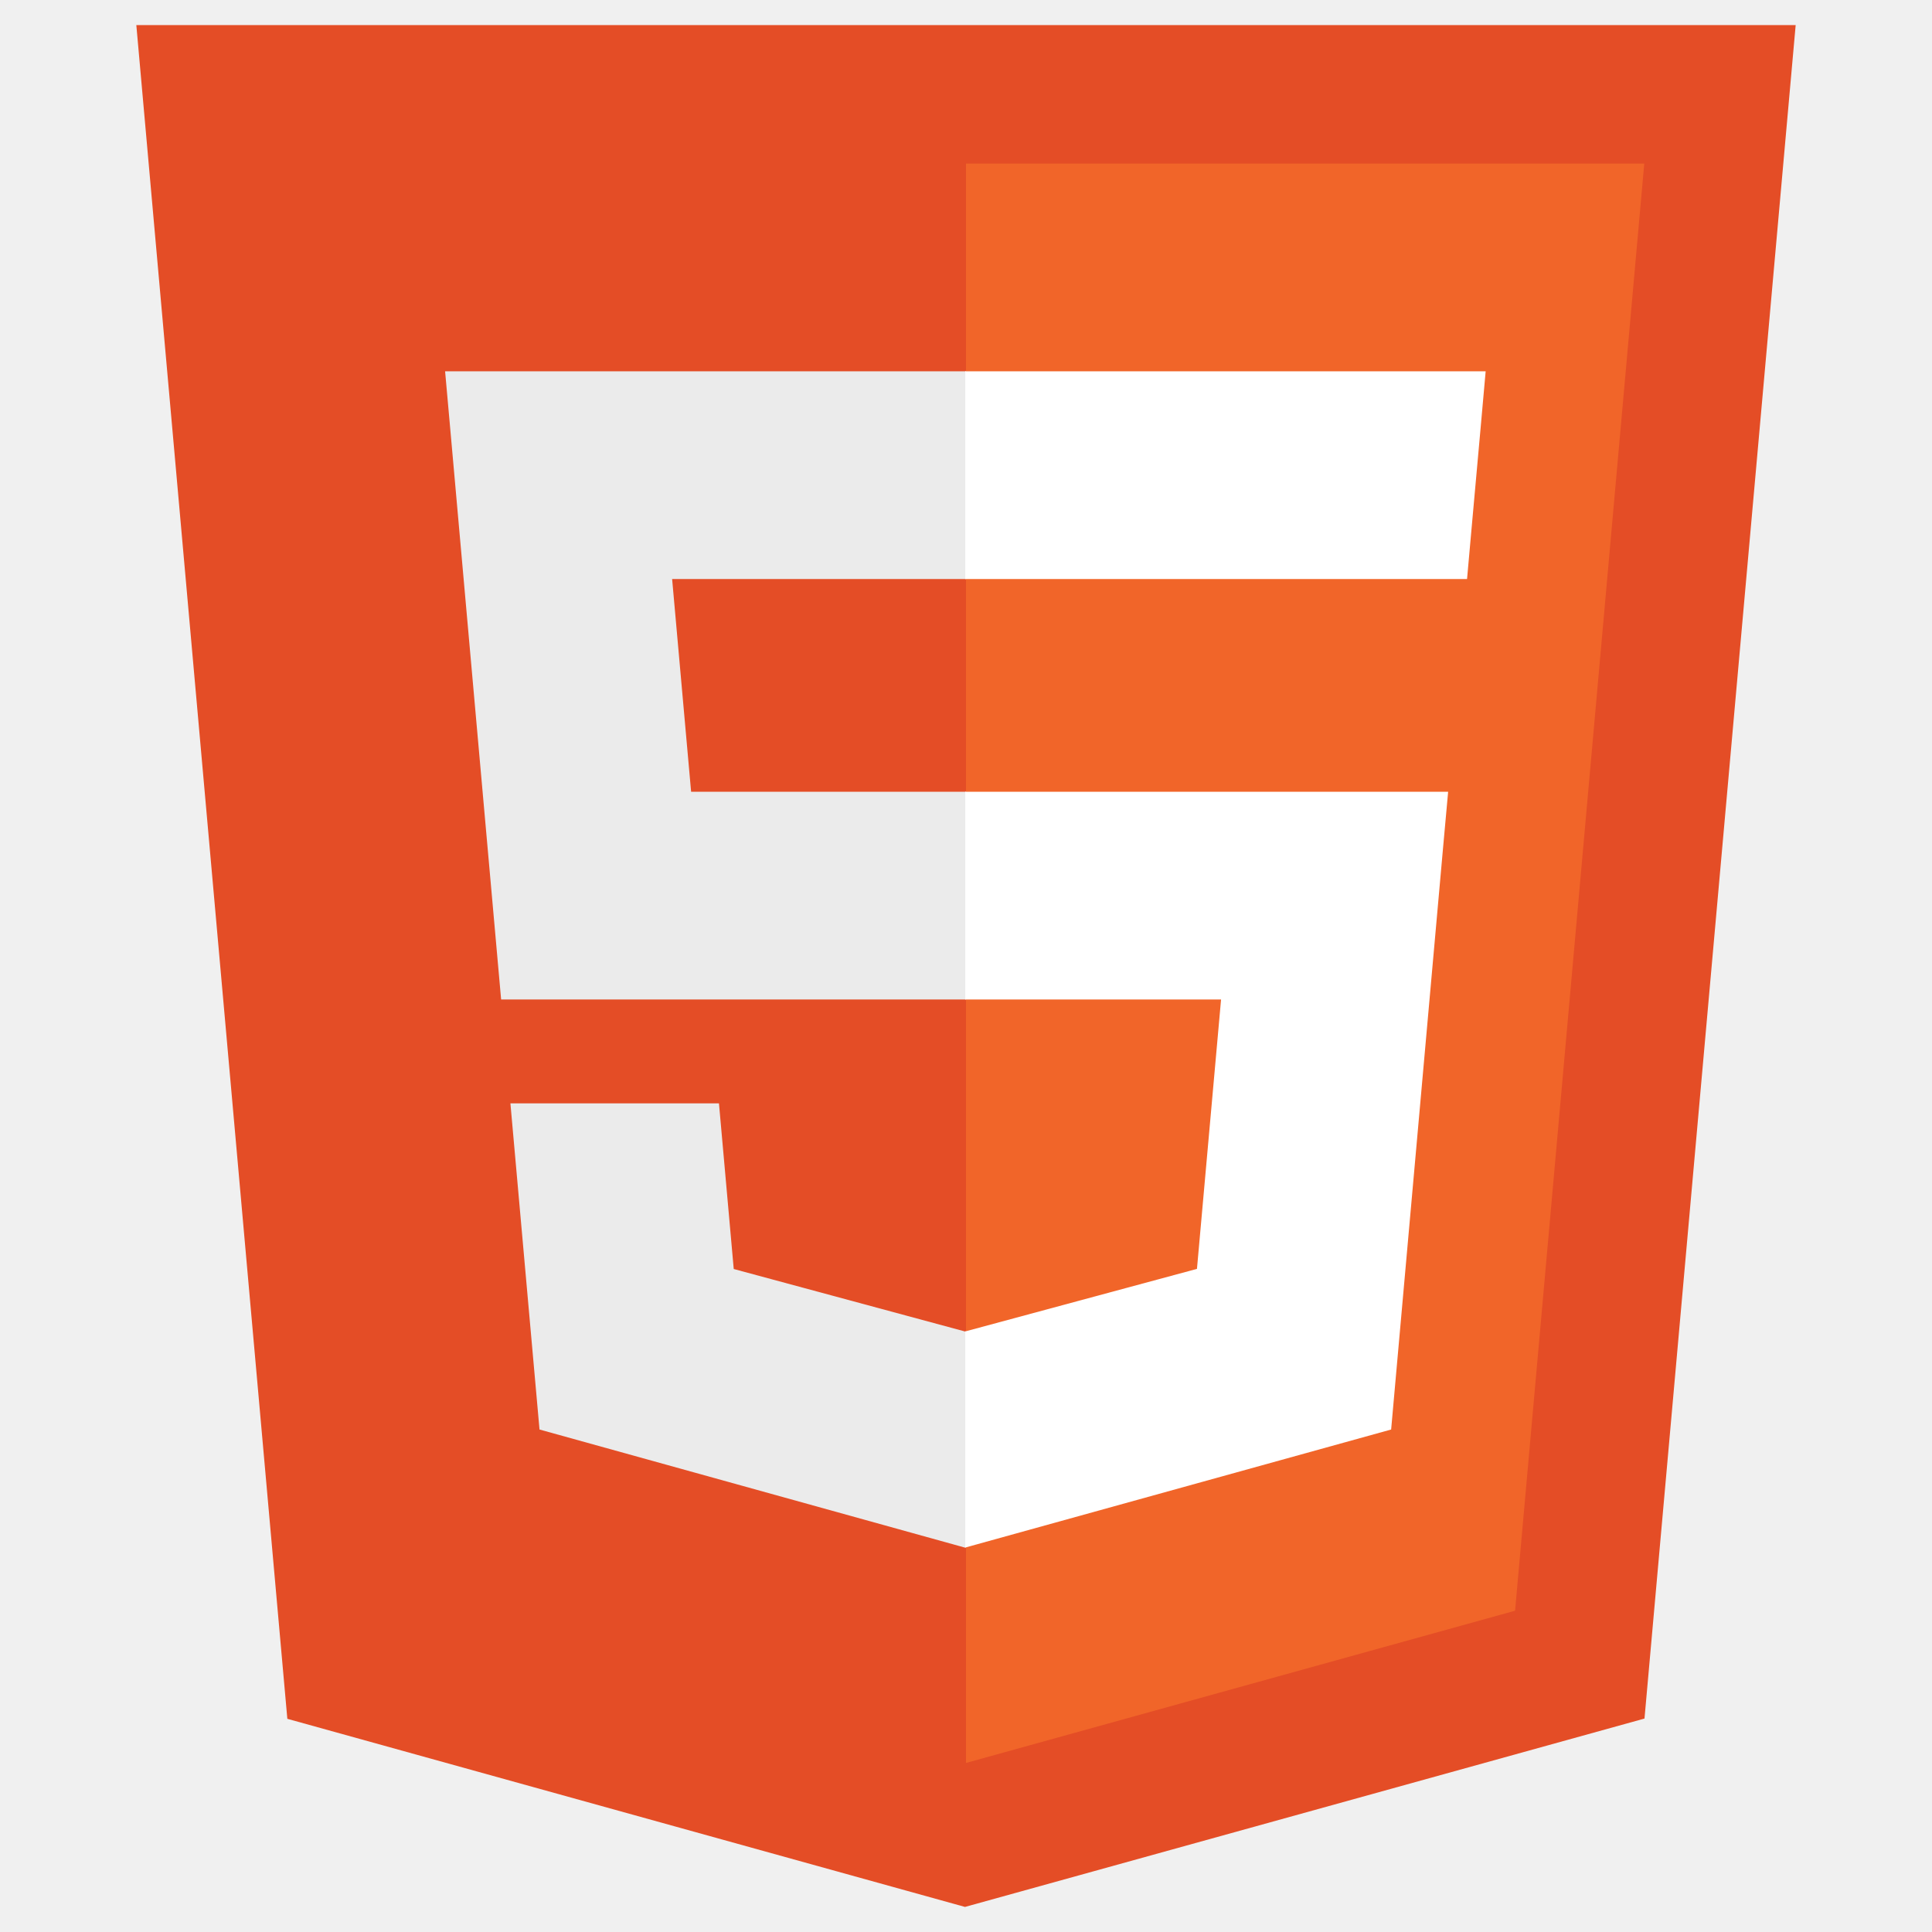
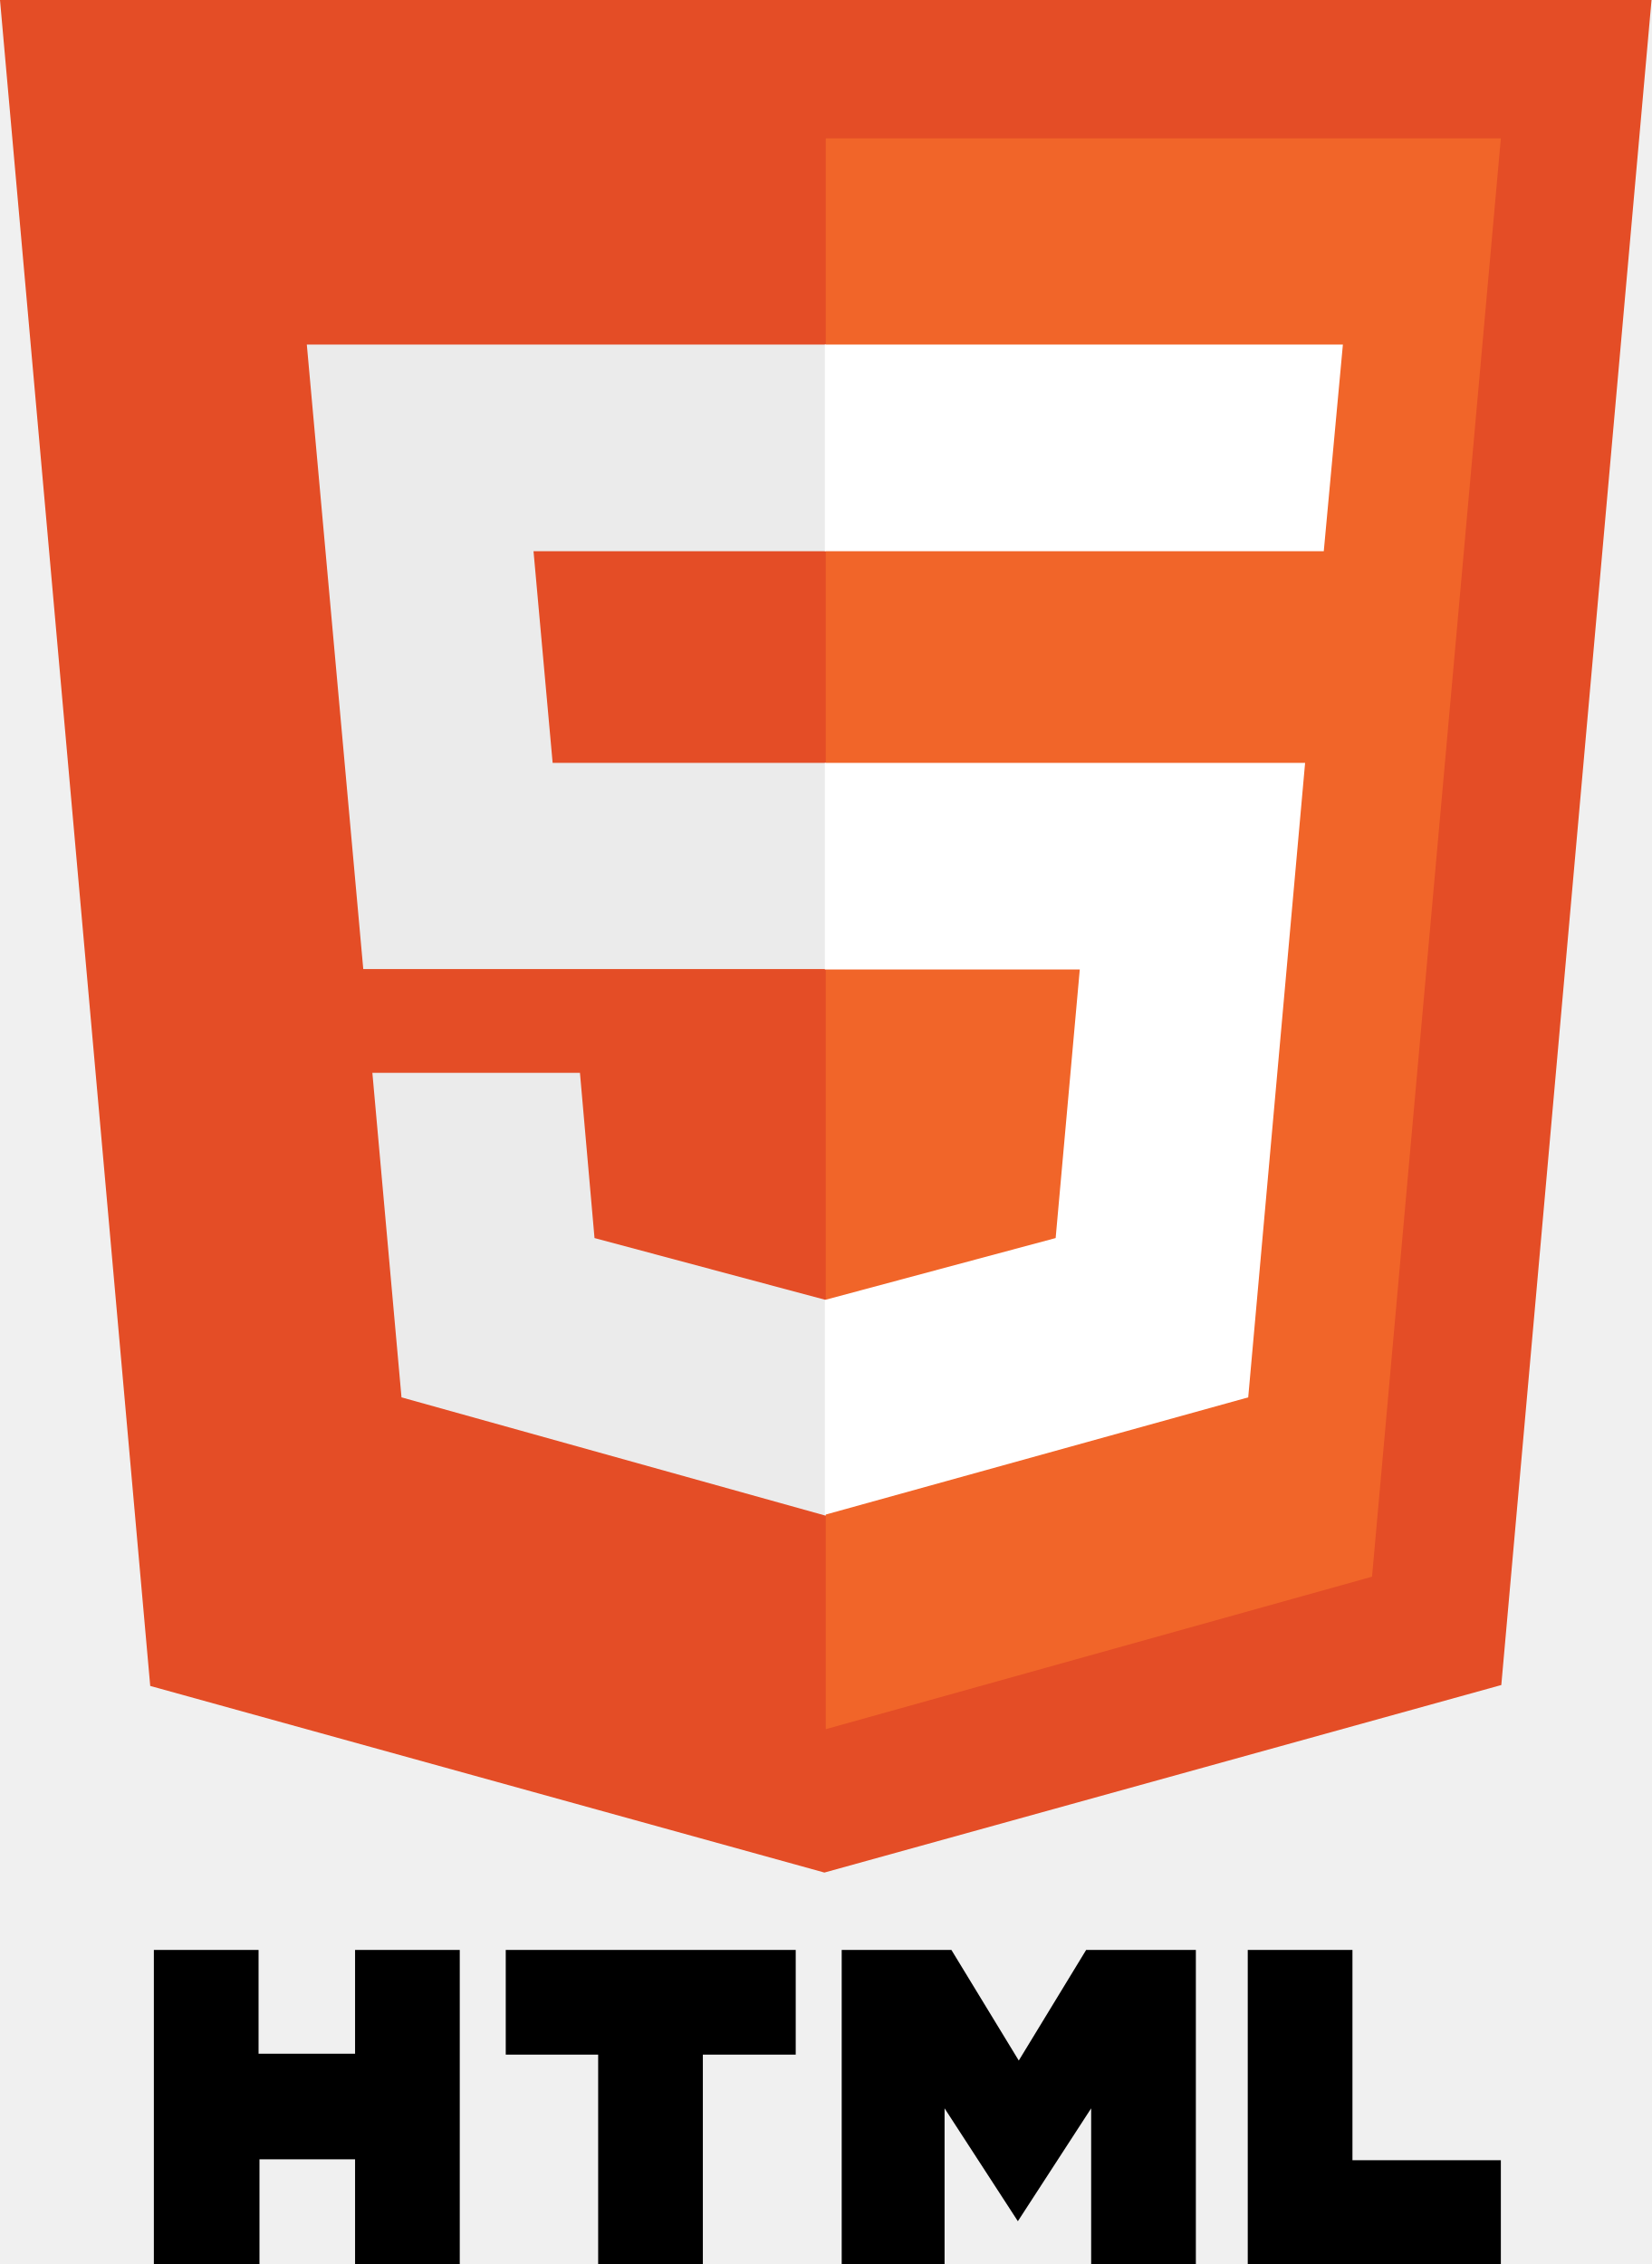
- <svg xmlns="http://www.w3.org/2000/svg" viewBox="0 0 128 128">
-   <path fill="#E44D26" d="M19.037 113.876l-10.005-112.215h109.936l-10.016 112.198-45.019 12.48z" />
-   <path fill="#F16529" d="M64 116.8l36.378-10.086 8.559-95.878h-44.937z" />
-   <path fill="#EBEBEB" d="M64 52.455h-18.212l-1.258-14.094h19.47v-13.762h-34.511l.33 3.692 3.382 37.927h30.799zM64 88.198l-.061.017-15.327-4.14-.979-10.975h-13.817l1.928 21.609 28.193 7.826.063-.017z" />
-   <path fill="#fff" d="M63.952 52.455v13.763h16.947l-1.597 17.849-15.35 4.143v14.319l28.215-7.82.207-2.325 3.234-36.233.335-3.696h-3.708zM63.952 24.599v13.762h33.244l.276-3.092.628-6.978.329-3.692z" />
+ <svg xmlns="http://www.w3.org/2000/svg" viewBox="74.6 100.6 362.8 497.4">
+   <path d="M 108.4 529 L 131.4 529 L 131.4 551.8 L 152.6 551.8 L 152.6 529 L 175.6 529 L 175.6 598 L 152.6 598 L 152.6 575 L 131.6 575 L 131.6 598 L 108.4 598 M 206 552 L 185.7 552 L 185.7 529 L 249.4 529 L 249.4 552 L 229 552 L 229 598 L 206 598 M 259.5 529 L 283.6 529 L 298.4 553.3 L 313.2 529 L 337.3 529 L 337.3 598 L 314.3 598 L 314.3 563.8 L 298.2 588.6 L 282.1 563.8 L 282.1 598 L 259.5 598 M 348.7 529 L 371.7 529 L 371.7 575.2 L 404.3 575.2 L 404.3 598 L 348.7 598" />
+   <path fill="#e44d26" d="M107.6 471l-33-370.4h362.8l-33 370.2L255.7 512" />
+   <path fill="#f16529" d="M256 480.5V131H404.3L376 447" />
+   <path fill="#ebebeb" d="M142 176.3h114v45.4h-64.2l4.2 46.5h60v45.3H154.4M156.4 336.3H202l3.2 36.3 50.8 13.6v47.4l-93.2-26" />
+   <path fill="#fff" d="M369.6 176.3H255.8v45.4h109.6M361.3 268.2H255.8v45.4h56l-5.3 59-50.7 13.6v47.2l93-25.8" />
</svg>
